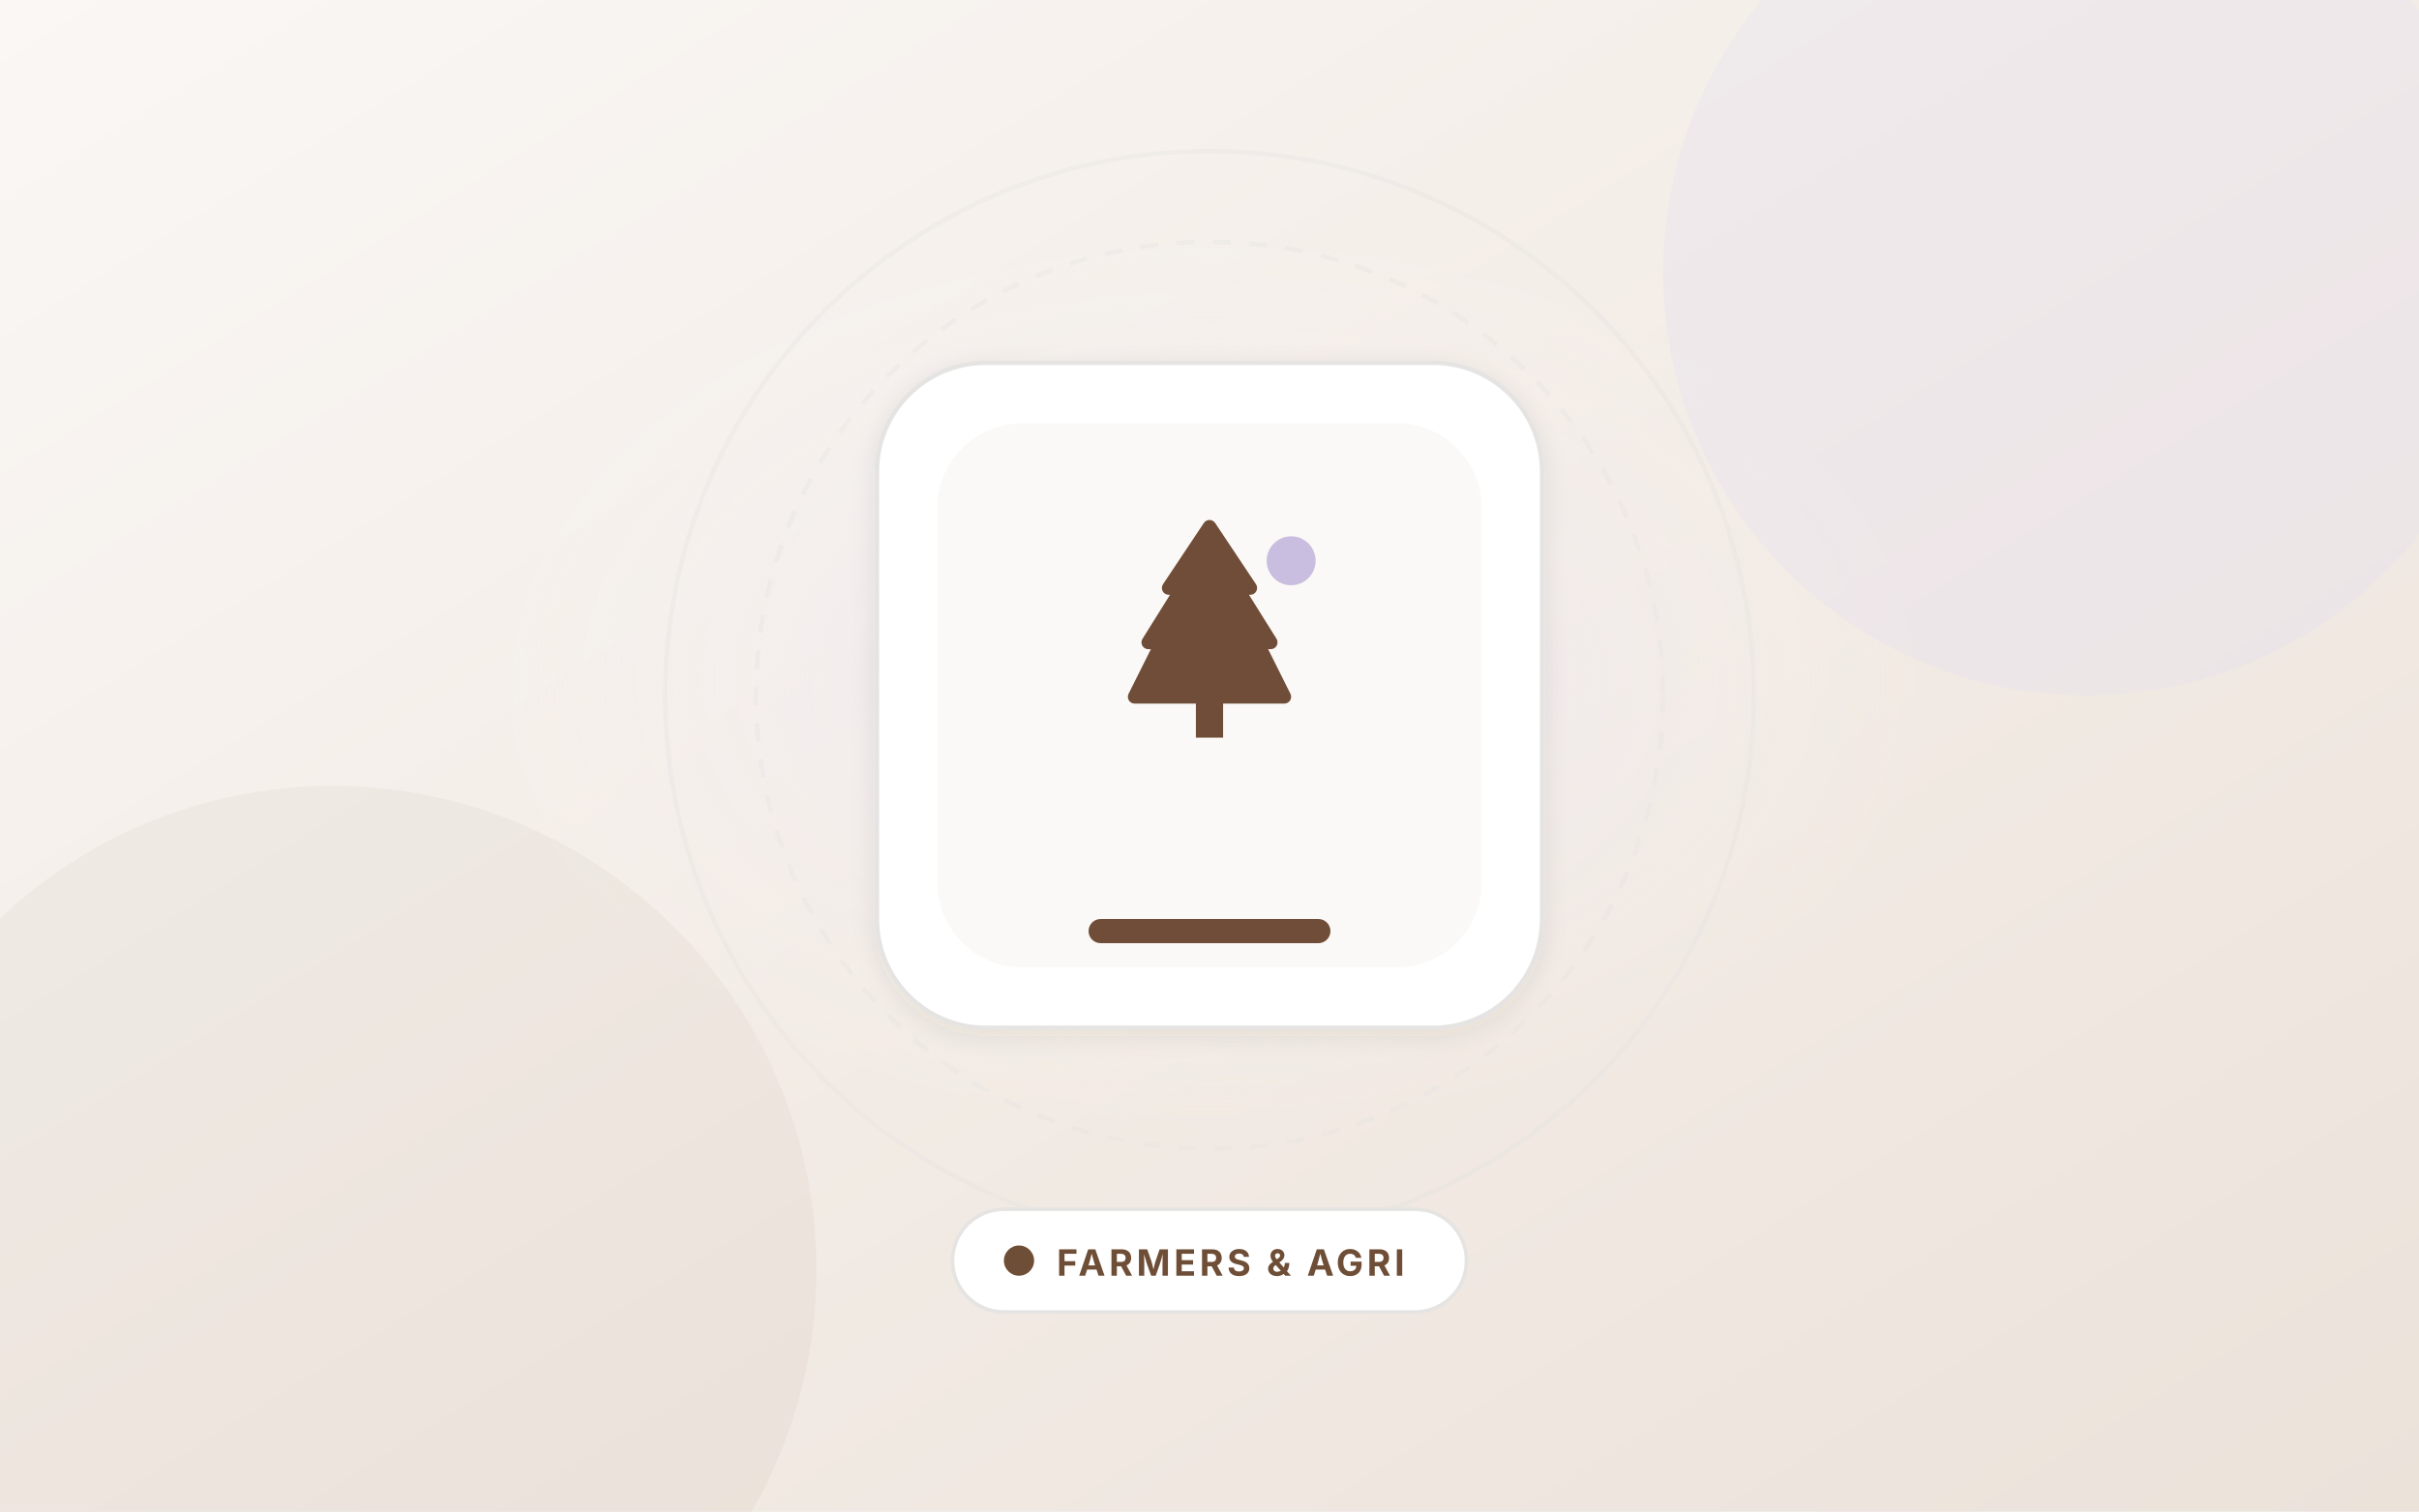
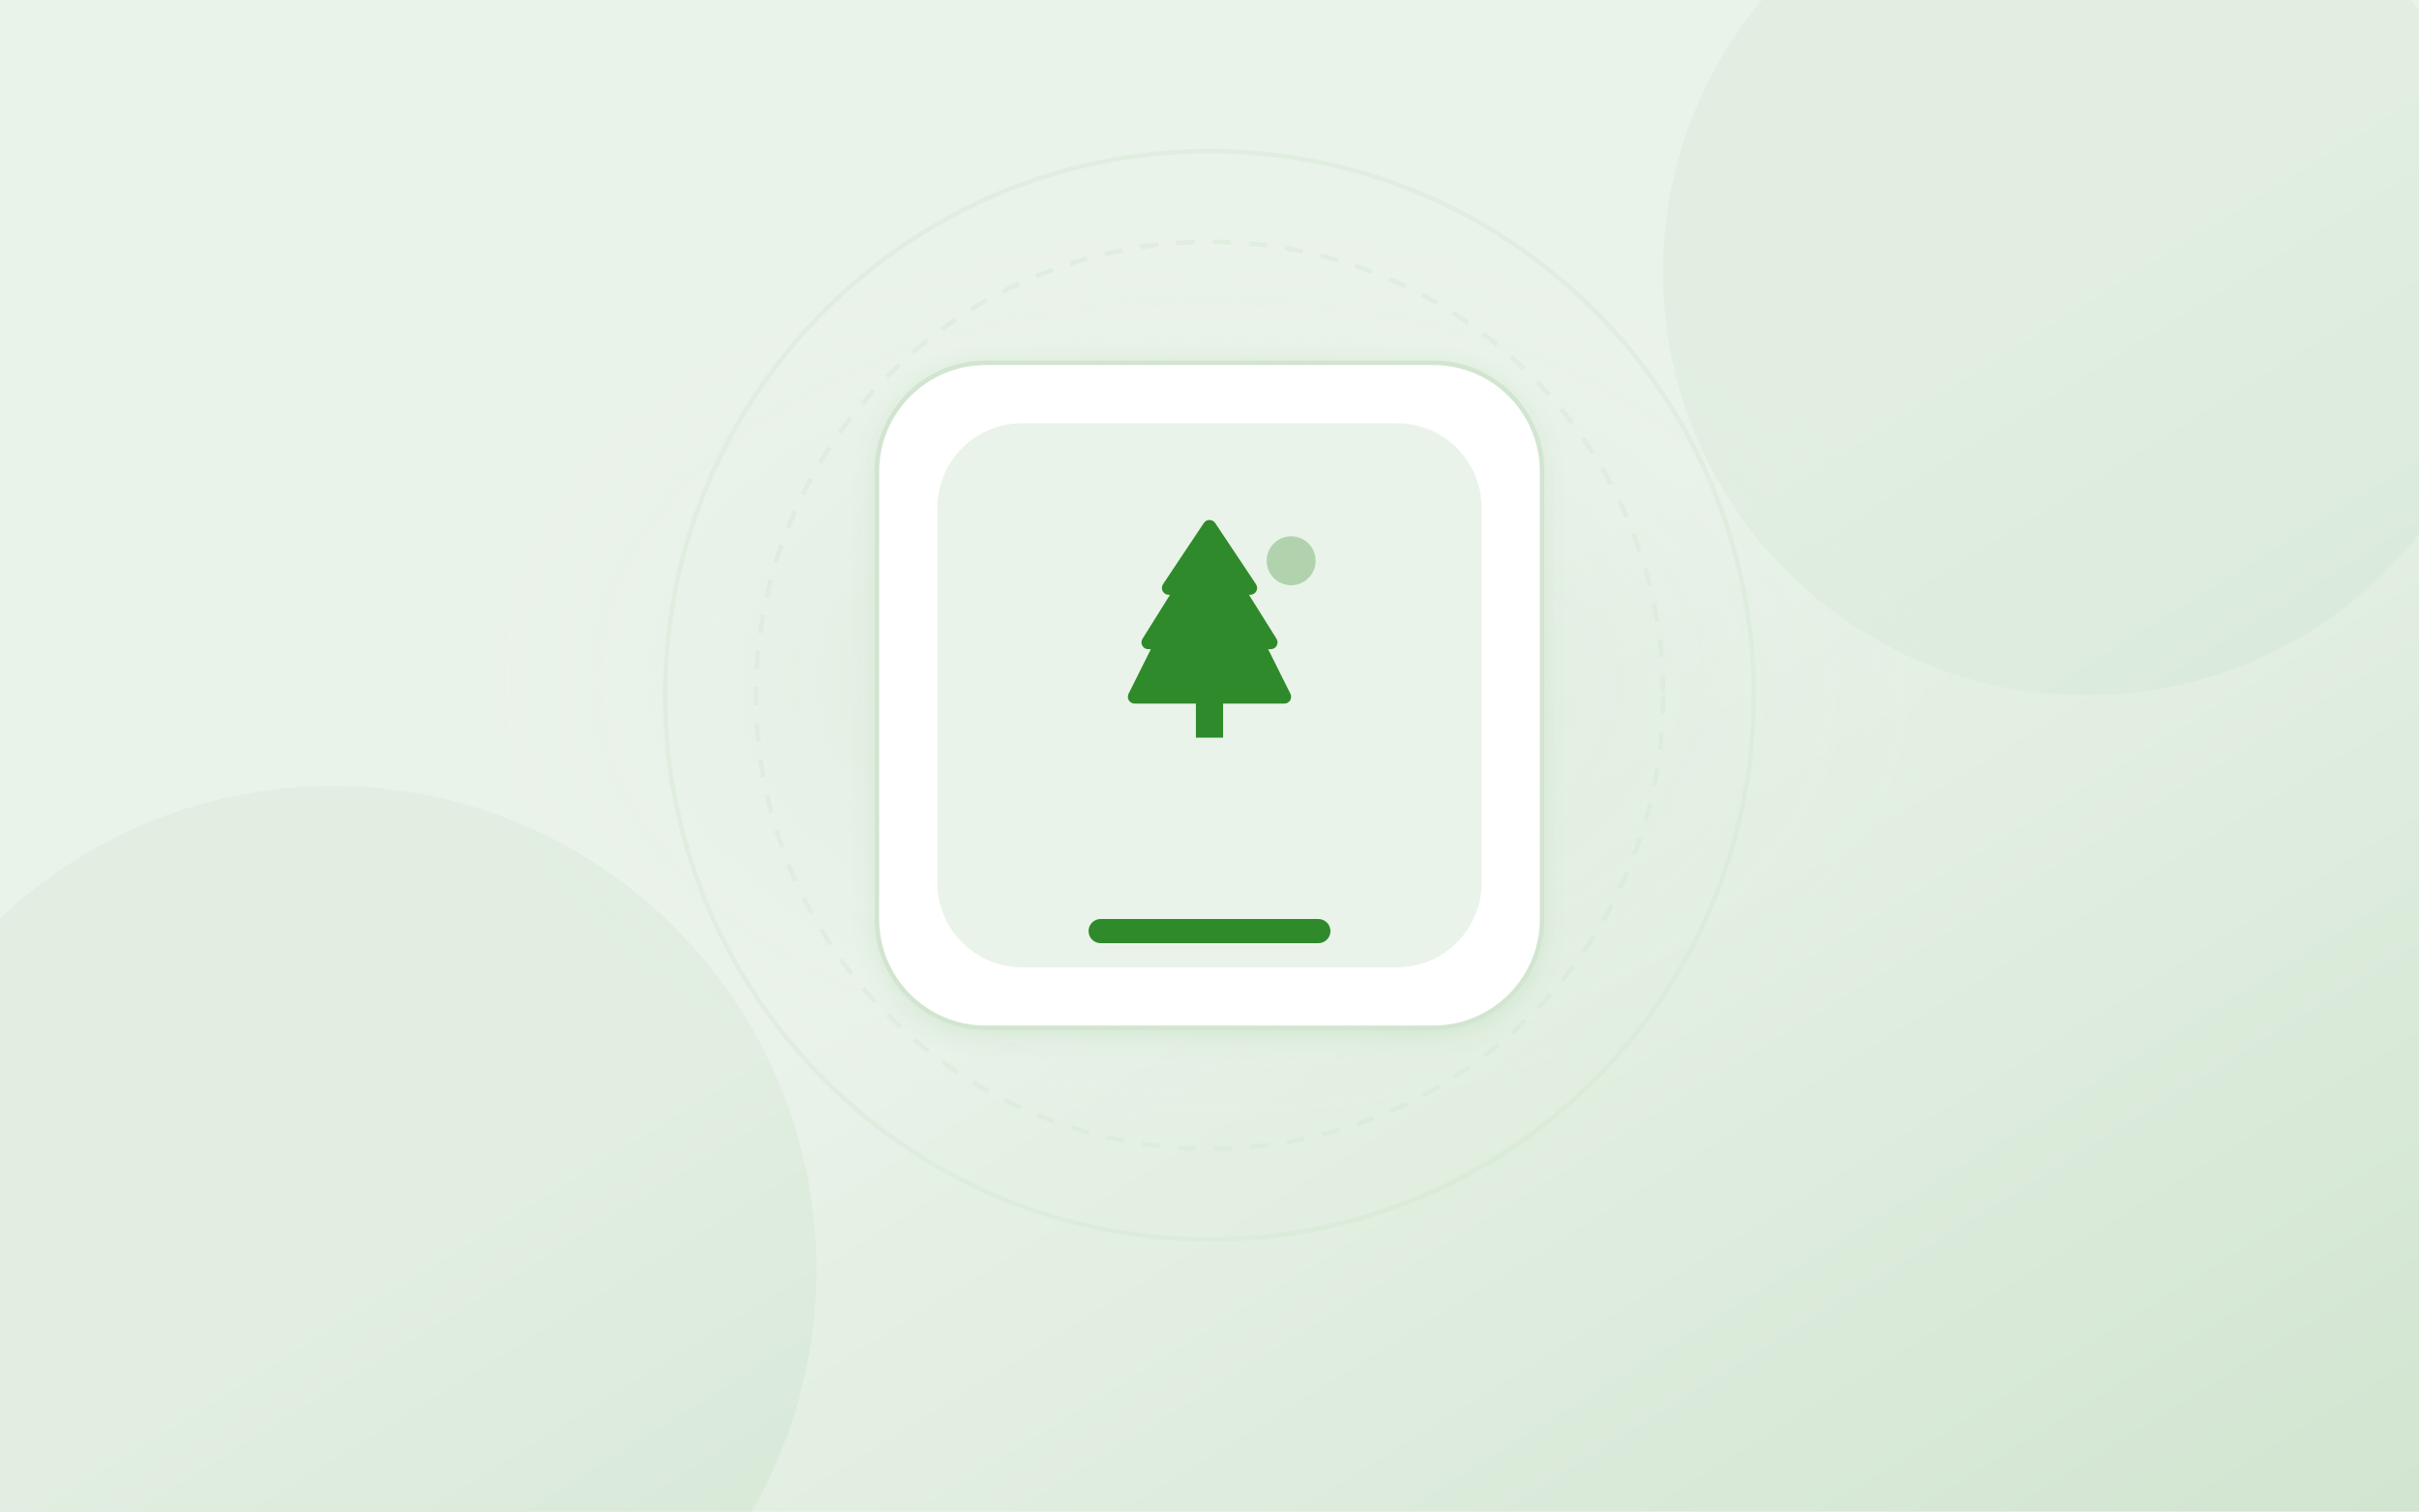
<svg xmlns="http://www.w3.org/2000/svg" viewBox="0 0 800 500" width="800" height="500">
  <defs>
    <linearGradient id="fmBg" x1="0%" y1="0%" x2="100%" y2="100%">
-       <stop offset="0%" stop-color="#FAF7F5" />
-       <stop offset="50%" stop-color="#F3ECE6" />
-       <stop offset="100%" stop-color="#EBE2DA" />
+       <stop offset="0%" stop-color="#EAF3EA" />
+       <stop offset="50%" stop-color="#EAF3EA" />
+       <stop offset="100%" stop-color="#D1E5D0" />
    </linearGradient>
    <radialGradient id="fmGlow" cx="50%" cy="45%" r="50%">
-       <stop offset="0%" stop-color="#E6E0F0" stop-opacity="0.7" />
-       <stop offset="60%" stop-color="#FAF7F5" stop-opacity="0" />
+       <stop offset="0%" stop-color="#D1E5D0" stop-opacity="0.7" />
+       <stop offset="60%" stop-color="#EAF3EA" stop-opacity="0" />
    </radialGradient>
    <filter id="fmShadow" x="-20%" y="-15%" width="140%" height="145%">
-       <feDropShadow dx="0" dy="12" stdDeviation="16" flood-color="#4A3425" flood-opacity="0.14" />
-       <feDropShadow dx="0" dy="2" stdDeviation="4" flood-color="#4A3425" flood-opacity="0.08" />
+       <feDropShadow dx="0" dy="12" stdDeviation="16" flood-color="#2F8A2B" flood-opacity="0.14" />
+       <feDropShadow dx="0" dy="2" stdDeviation="4" flood-color="#2F8A2B" flood-opacity="0.08" />
    </filter>
  </defs>
  <rect width="800" height="500" fill="url(#fmBg)" />
  <rect width="800" height="500" fill="url(#fmGlow)" />
-   <circle cx="690" cy="90" r="140" fill="#E6E0F0" opacity="0.35" />
-   <circle cx="110" cy="420" r="160" fill="#6F4E37" opacity="0.05" />
-   <g stroke="#E5E4E2" stroke-width="1.5" opacity="0.4" fill="none">
+   <circle cx="690" cy="90" r="140" fill="#D1E5D0" opacity="0.35" />
+   <circle cx="110" cy="420" r="160" fill="#2F8A2B" opacity="0.05" />
+   <g stroke="#D1E5D0" stroke-width="1.5" opacity="0.4" fill="none">
    <circle cx="400" cy="230" r="150" stroke-dasharray="6 6" />
    <circle cx="400" cy="230" r="180" />
  </g>
  <g transform="translate(290, 120)" filter="url(#fmShadow)">
-     <rect width="220" height="220" rx="36" fill="#FFFFFF" stroke="#E5E4E2" stroke-width="1.5" />
-     <rect x="20" y="20" width="180" height="180" rx="28" fill="#FBF9F7" />
+     <rect width="220" height="220" rx="36" fill="#FFFFFF" stroke="#D1E5D0" stroke-width="1.5" />
+     <rect x="20" y="20" width="180" height="180" rx="28" fill="#EAF3EA" />
    <g transform="translate(74, 52) scale(4.5)">
-       <path d="M8.416.223a.5.5 0 0 0-.832 0l-3 4.5A.5.5 0 0 0 5 5.5h.098L3.076 8.735A.5.5 0 0 0 3.5 9.5h.191l-1.638 3.276a.5.5 0 0 0 .447.724H7V16h2v-2.5h4.5a.5.5 0 0 0 .447-.724L12.31 9.5h.191a.5.5 0 0 0 .424-.765L10.902 5.5H11a.5.5 0 0 0 .416-.777z" fill="#6F4E37" />
-       <circle cx="14" cy="3" r="1.8" fill="#C9BEE0" />
+       <path d="M8.416.223a.5.5 0 0 0-.832 0l-3 4.5A.5.5 0 0 0 5 5.5h.098L3.076 8.735A.5.5 0 0 0 3.5 9.5h.191l-1.638 3.276a.5.5 0 0 0 .447.724H7V16h2v-2.5h4.5a.5.5 0 0 0 .447-.724L12.31 9.5h.191a.5.5 0 0 0 .424-.765L10.902 5.5H11a.5.5 0 0 0 .416-.777z" fill="#2F8A2B" />
+       <circle cx="14" cy="3" r="1.8" fill="#B0D3AE" />
    </g>
-     <rect x="70" y="184" width="80" height="8" rx="4" fill="#6F4E37" />
-   </g>
-   <g transform="translate(400, 400)">
-     <rect x="-85" y="0" width="170" height="34" rx="17" fill="#FFFFFF" stroke="#E5E4E2" stroke-width="1.2" />
-     <circle cx="-63" cy="17" r="5" fill="#6F4E37" />
-     <text x="7" y="22" font-family="system-ui, -apple-system, 'Inter', sans-serif" font-size="12" font-weight="700" fill="#6F4E37" letter-spacing="1.2" text-anchor="middle">FARMERS &amp; AGRI</text>
+     <rect x="70" y="184" width="80" height="8" rx="4" fill="#2F8A2B" />
  </g>
</svg>
